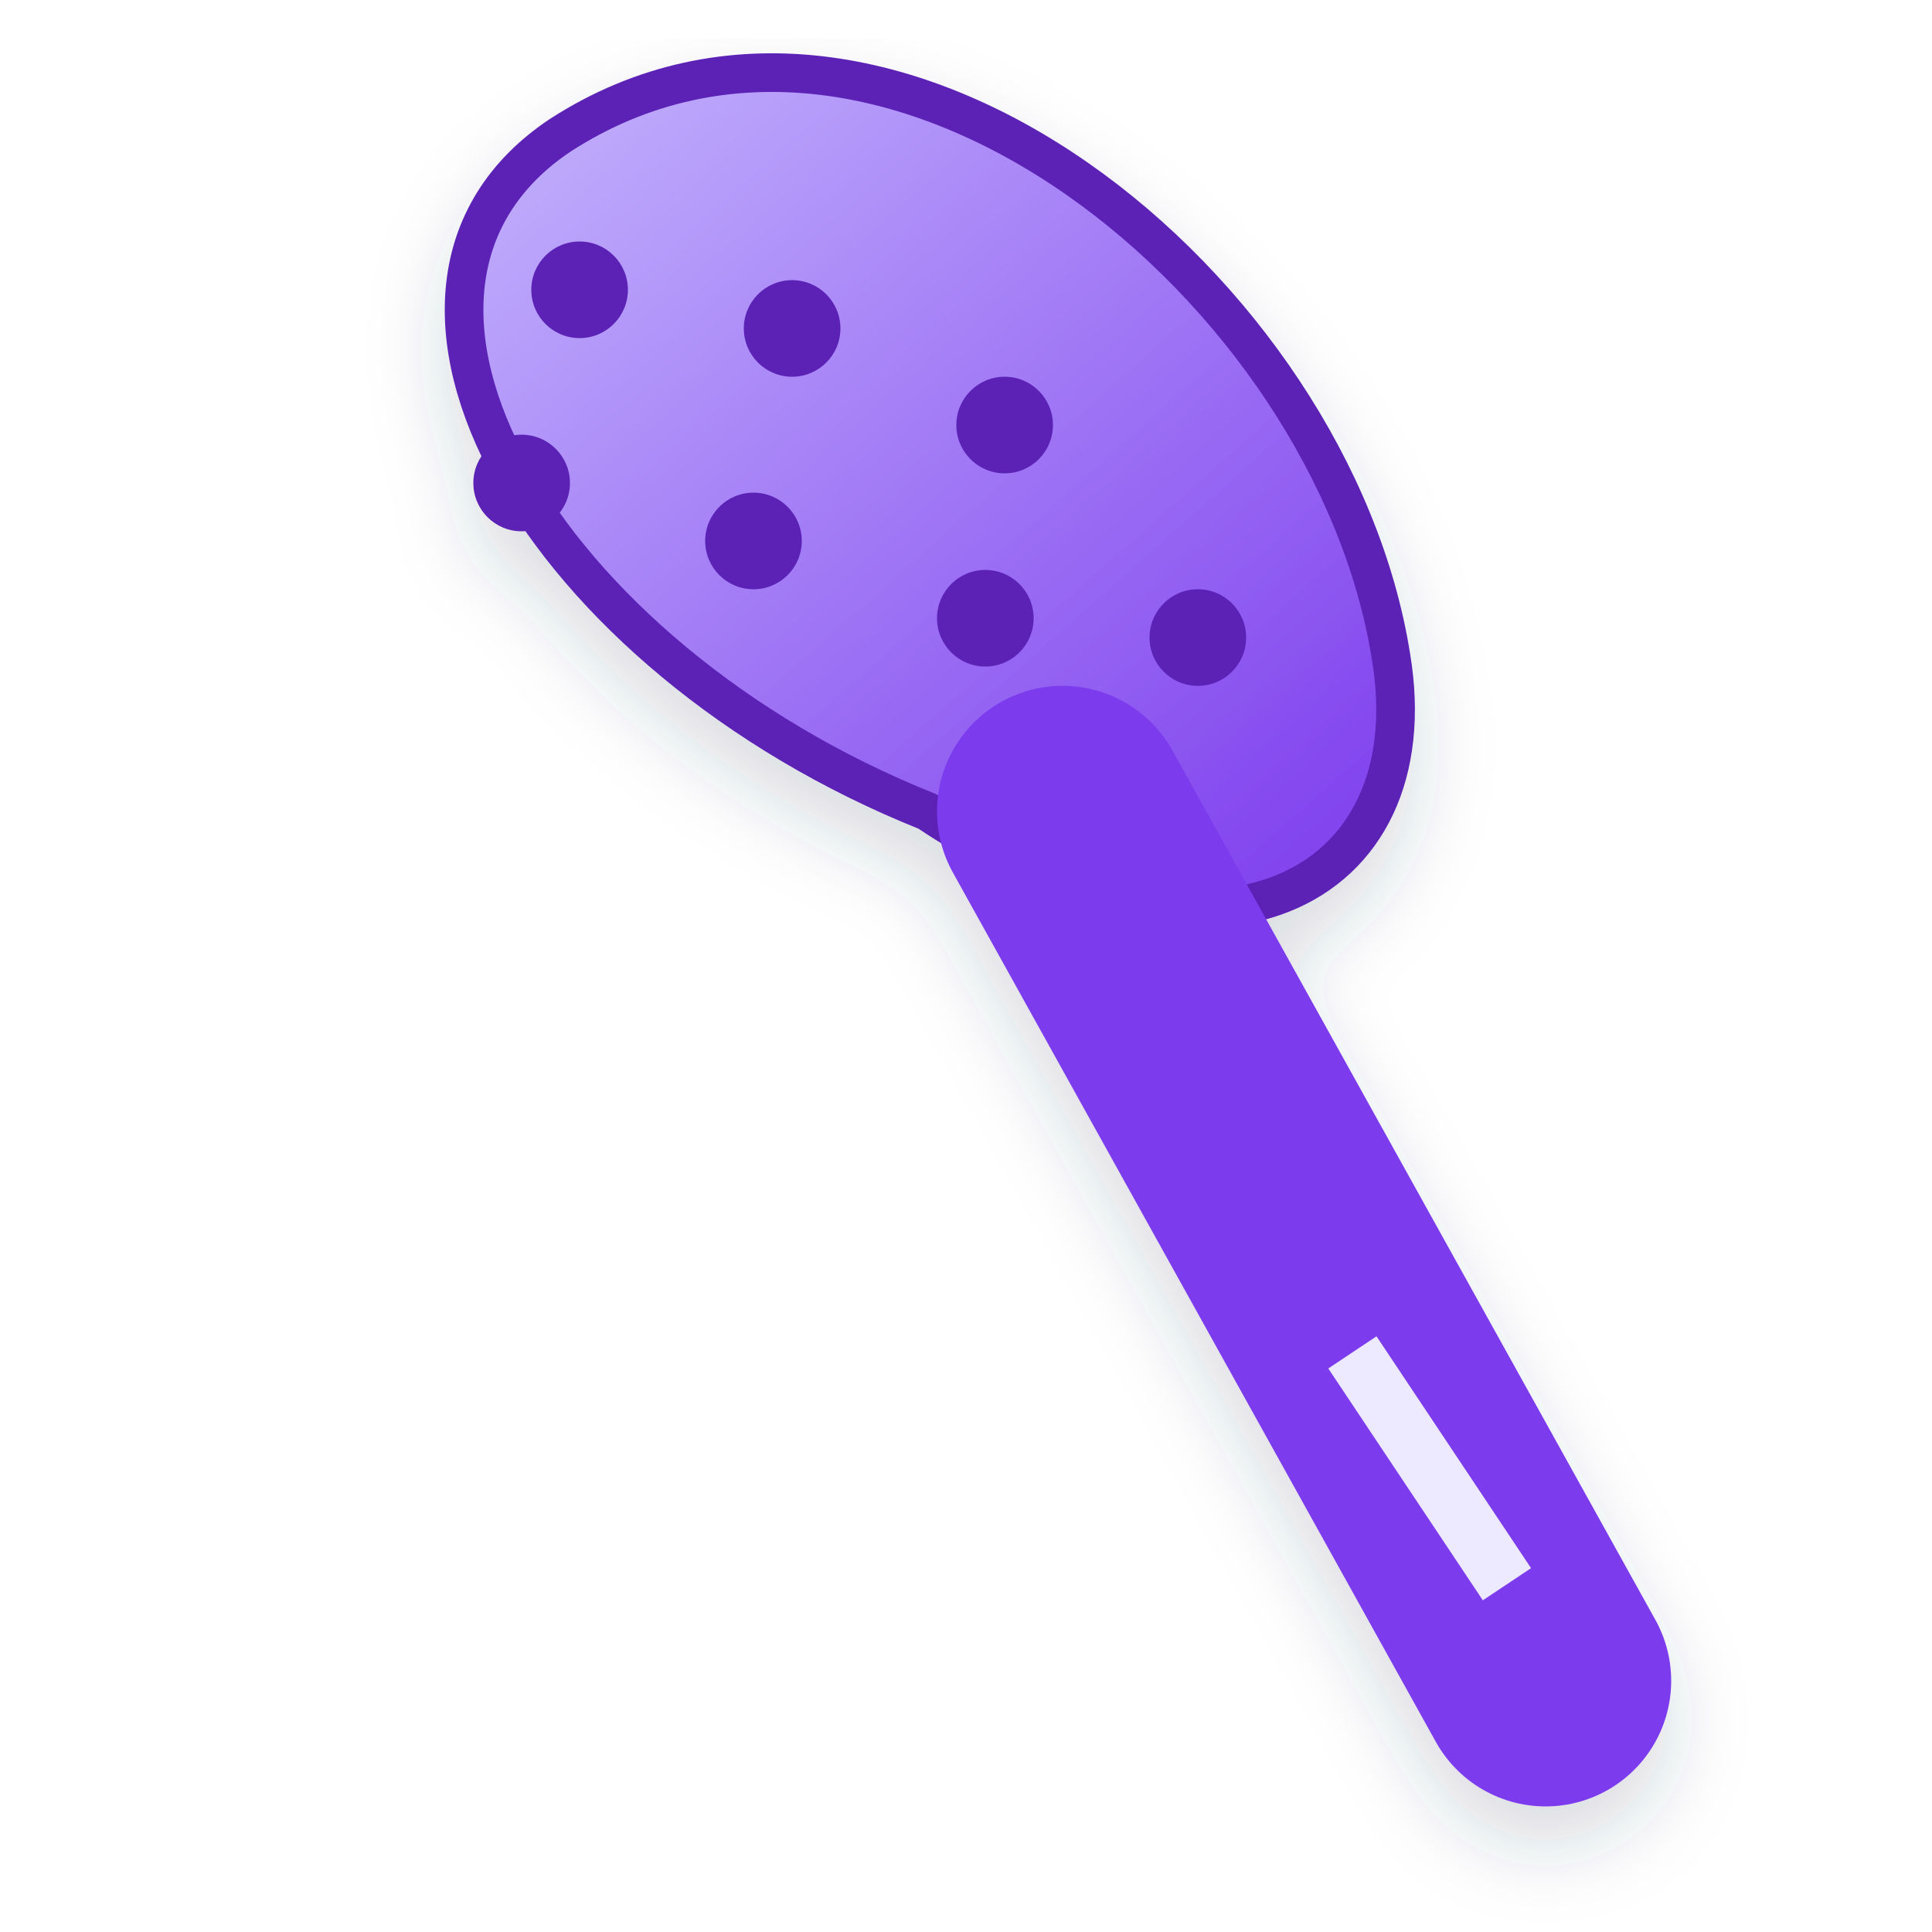
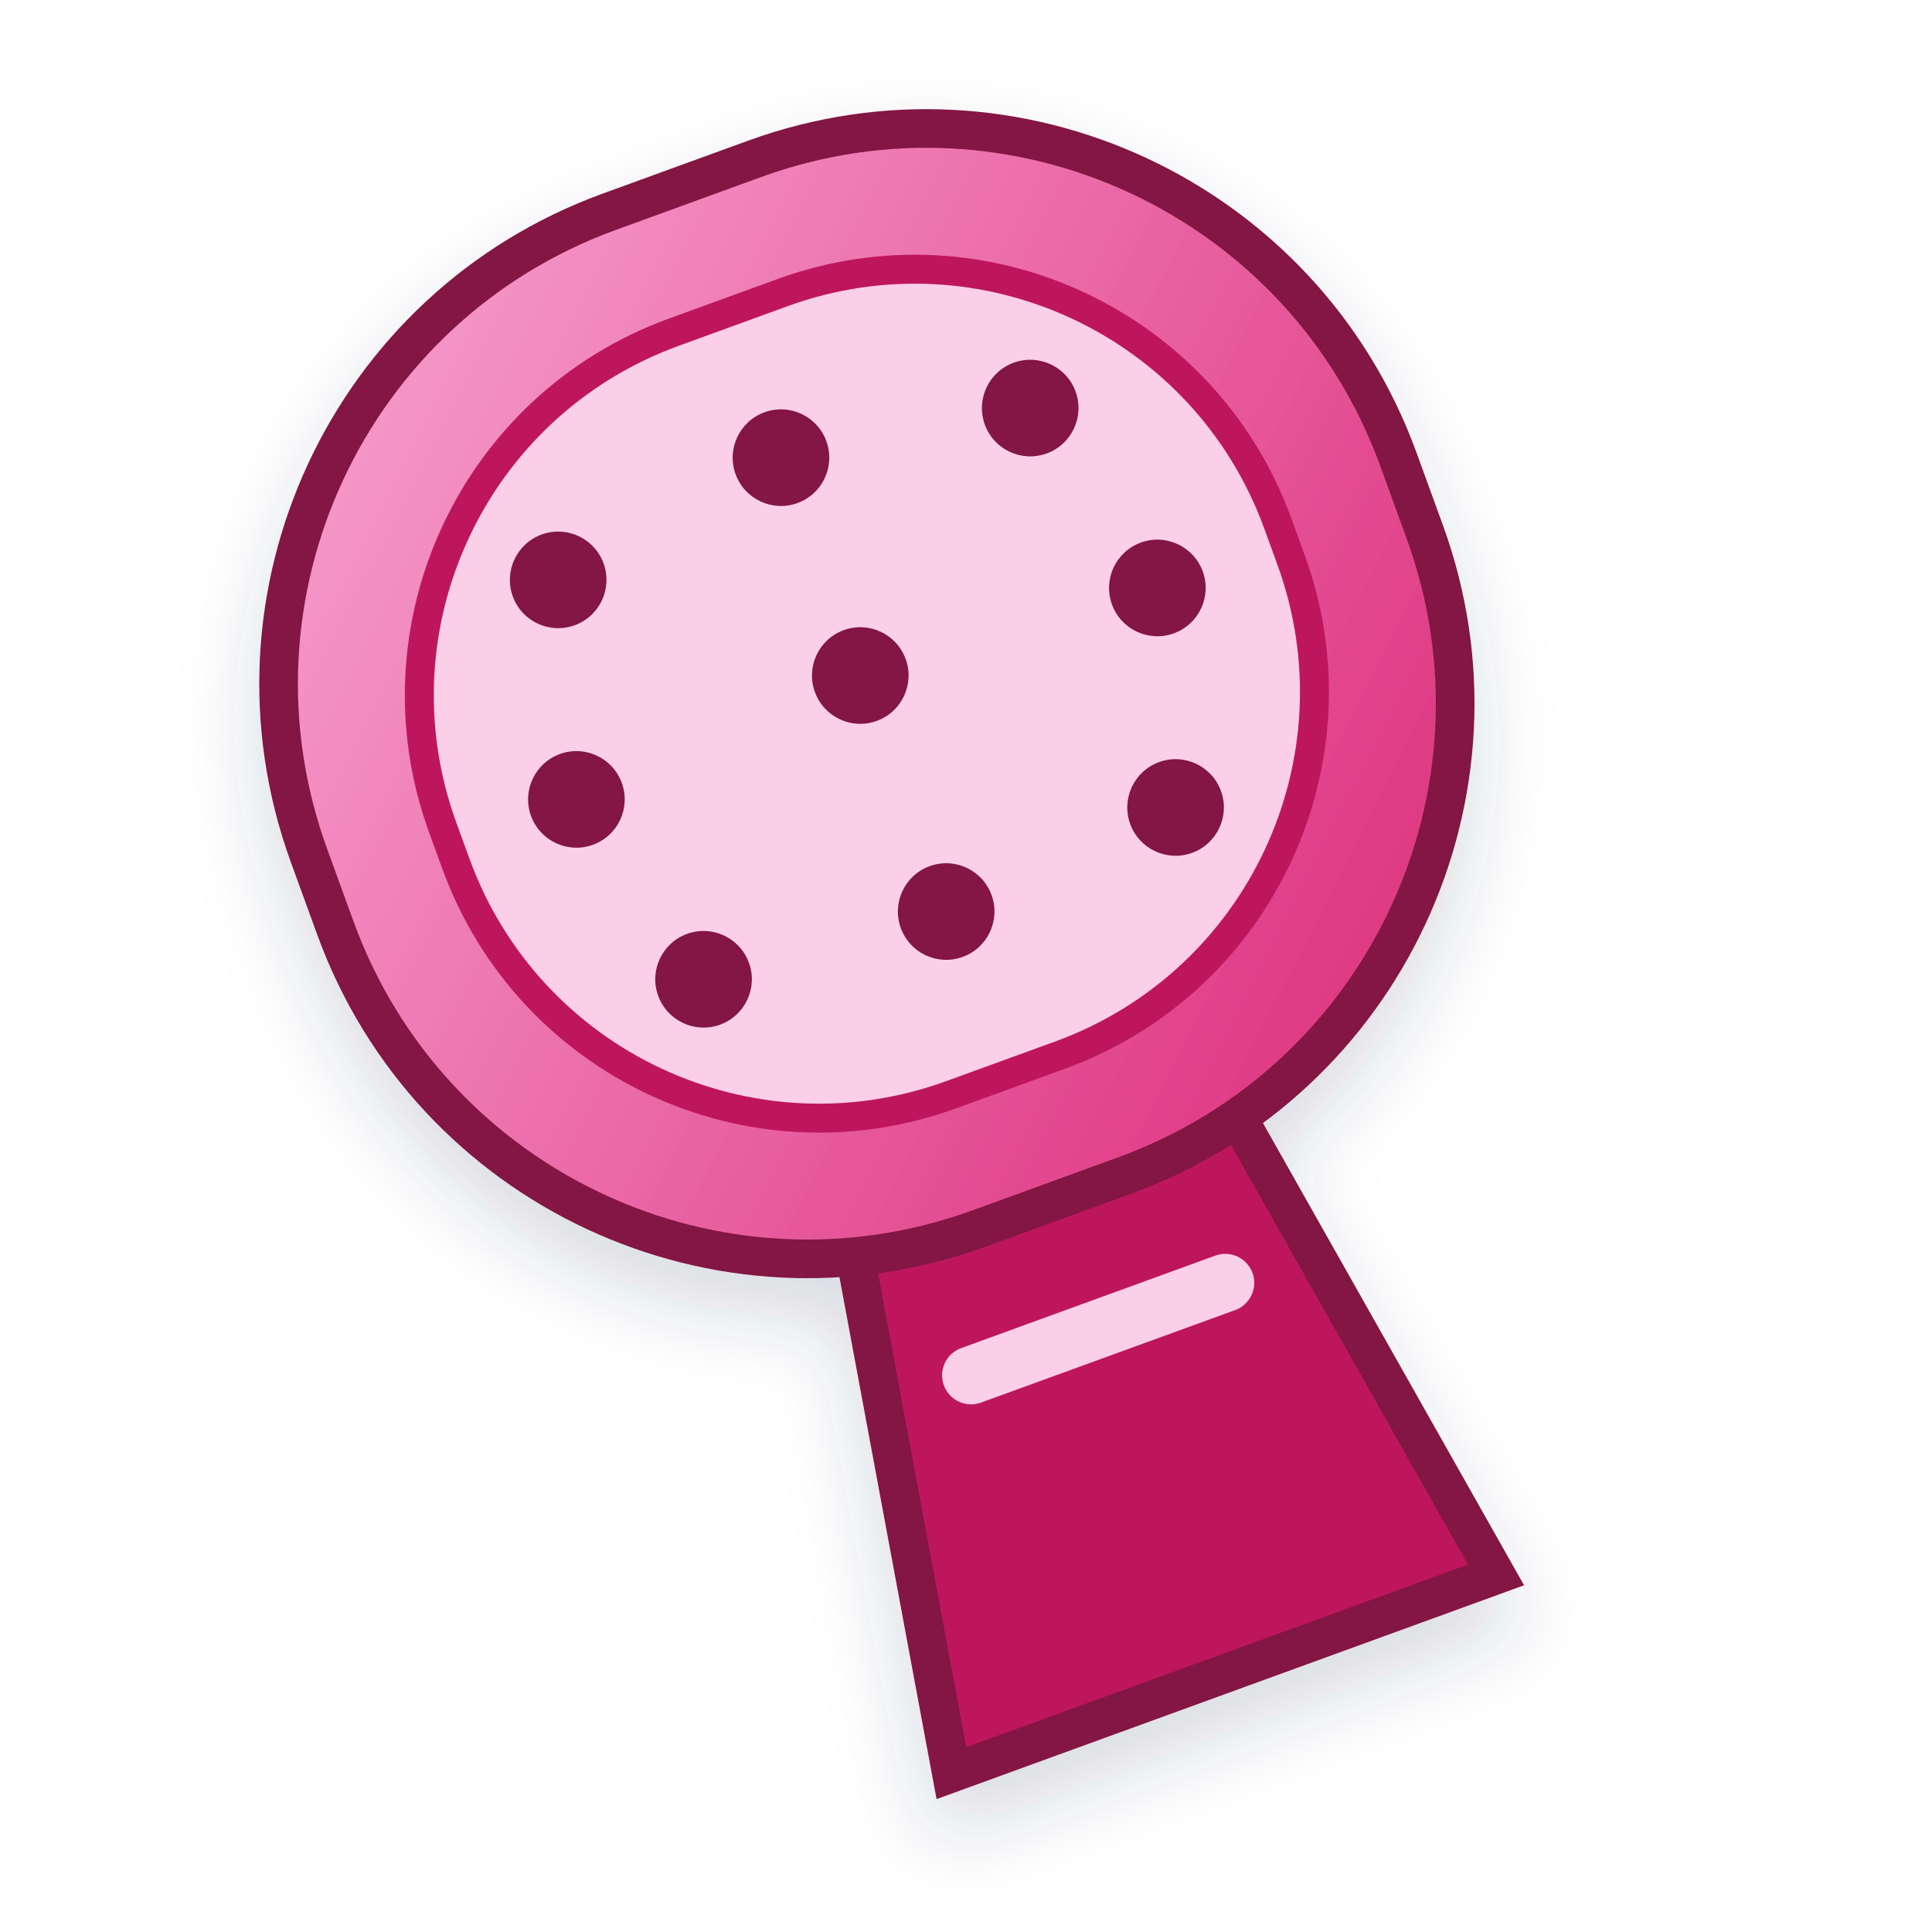
<svg xmlns="http://www.w3.org/2000/svg" viewBox="0 0 100 100">
  <defs>
    <linearGradient id="bathroom-hairbrush-main" x1="0" y1="0" x2="1" y2="1">
-       <stop offset="0" stop-color="#c4b5fd" />
-       <stop offset="1" stop-color="#7c3aed" />
+       <stop offset="0" stop-color="#f9a8d4" />
+       <stop offset="1" stop-color="#db2777" />
    </linearGradient>
    <filter id="bathroom-hairbrush-shadow" x="-20%" y="-20%" width="140%" height="140%">
      <feDropShadow dx="0" dy="2" stdDeviation="2" flood-color="#334155" flood-opacity=".18" />
    </filter>
  </defs>
  <g filter="url(#bathroom-hairbrush-shadow)">
-     <path d="M48 42c-20-8-31-27-19-35 17-11 40 8 43 27 2 12-9 18-24 8Z" fill="url(#bathroom-hairbrush-main)" stroke="#5b21b6" stroke-width="2" />
-     <path d="m55 42 25 45" fill="none" stroke="#7c3aed" stroke-width="13" stroke-linecap="round" />
-     <g fill="#5b21b6">
-       <circle cx="30" cy="15" r="2.5" />
-       <circle cx="41" cy="17" r="2.5" />
-       <circle cx="52" cy="22" r="2.5" />
-       <circle cx="27" cy="25" r="2.5" />
-       <circle cx="39" cy="28" r="2.5" />
-       <circle cx="51" cy="32" r="2.5" />
-       <circle cx="62" cy="33" r="2.5" />
+     <g transform="rotate(-20 50 50)">
+       <path d="M41 53h18l6 36H35Z" fill="#be185d" stroke="#831843" stroke-width="2" />
+       <rect x="20" y="7" width="60" height="56" rx="26" fill="url(#bathroom-hairbrush-main)" stroke="#831843" stroke-width="2" />
+       <rect x="27" y="14" width="46" height="42" rx="20" fill="#fbcfe8" stroke="#be185d" stroke-width="1.5" />
+       <g fill="#831843">
+         <circle cx="37" cy="24" r="2.5" />
+         <circle cx="50" cy="22" r="2.5" />
+         <circle cx="63" cy="24" r="2.5" />
+         <circle cx="34" cy="35" r="2.5" />
+         <circle cx="50" cy="34" r="2.5" />
+         <circle cx="66" cy="35" r="2.5" />
+         <circle cx="37" cy="46" r="2.5" />
+         <circle cx="50" cy="47" r="2.5" />
+         <circle cx="63" cy="46" r="2.5" />
+       </g>
+       <path d="M43 70h14" fill="none" stroke="#fbcfe8" stroke-width="3" stroke-linecap="round" />
    </g>
-     <path d="m70 70 8 12" fill="none" stroke="#ede9fe" stroke-width="3" />
  </g>
</svg>
